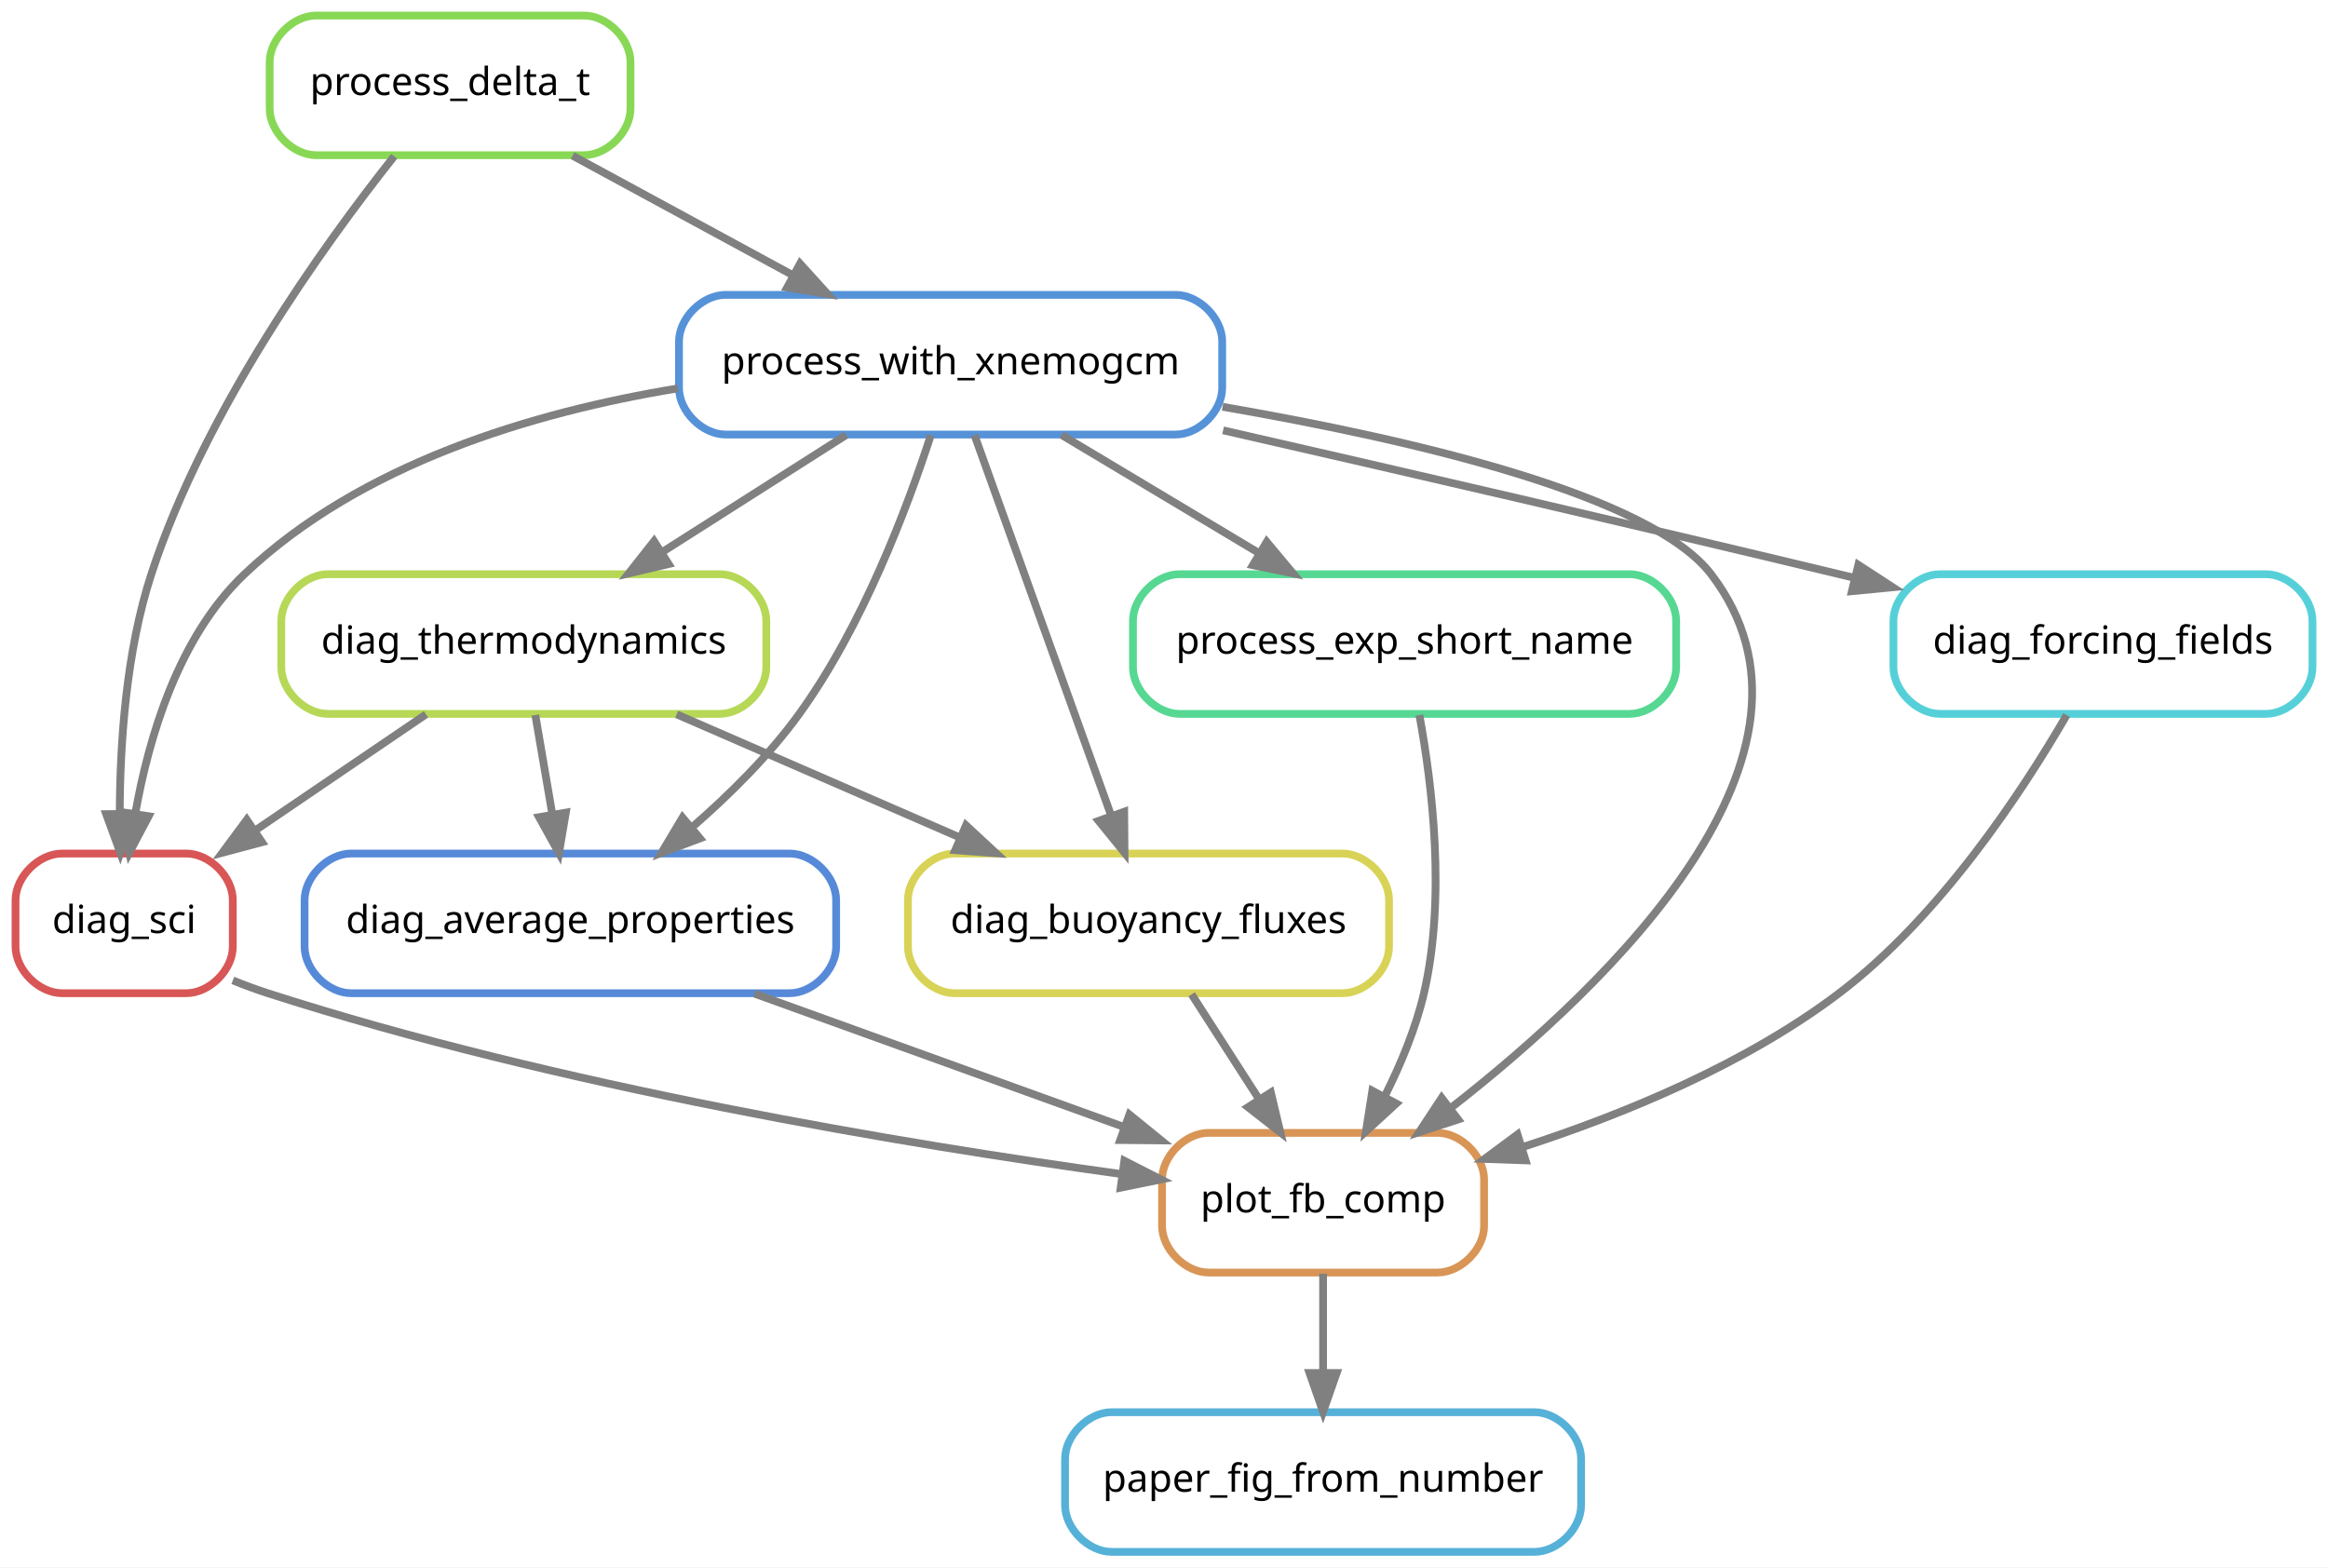
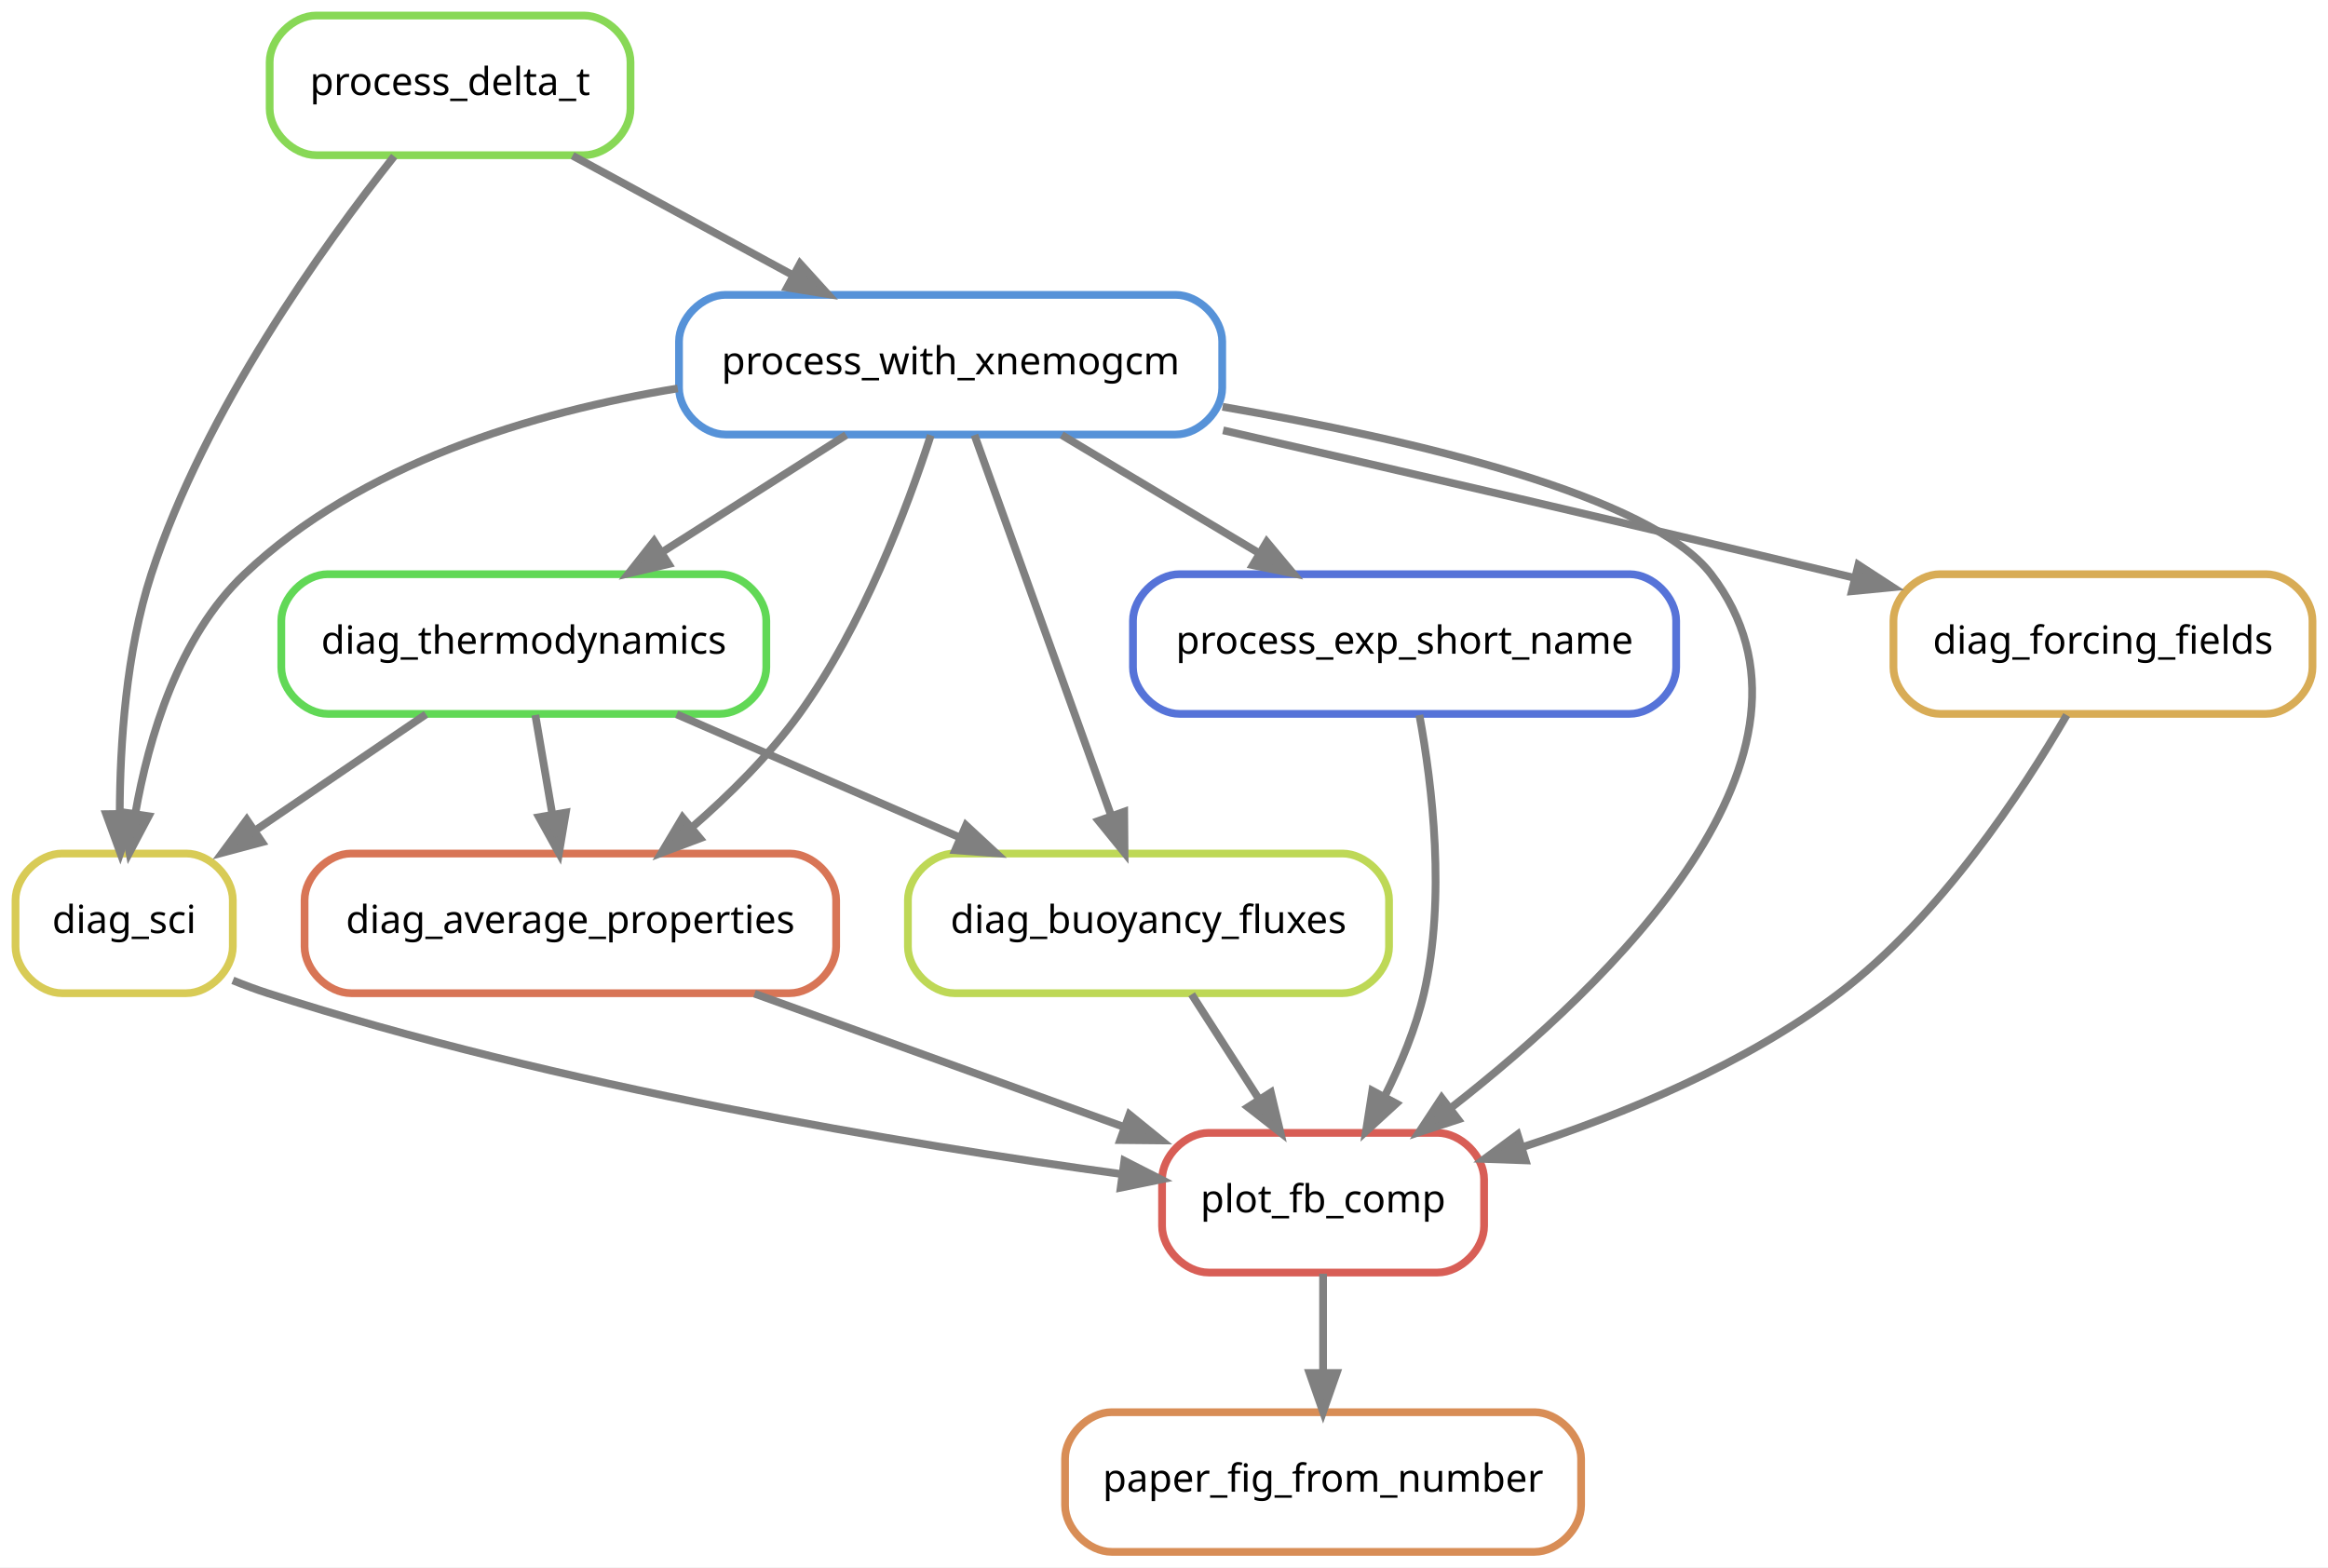
<svg xmlns="http://www.w3.org/2000/svg" width="600pt" height="404pt" viewBox="0.00 0.00 600.00 404.00">
  <g id="graph0" class="graph" transform="scale(1 1) rotate(0) translate(4 400)">
    <polygon fill="white" stroke="transparent" points="-4,4 -4,-400 596,-400 596,4 -4,4" />
    <g id="node1" class="node">
-       <path fill="none" stroke="#56b1d8" stroke-width="2" d="M391.5,-36C391.5,-36 282.5,-36 282.5,-36 276.5,-36 270.5,-30 270.5,-24 270.5,-24 270.5,-12 270.5,-12 270.5,-6 276.5,0 282.5,0 282.5,0 391.5,0 391.5,0 397.5,0 403.5,-6 403.5,-12 403.5,-12 403.5,-24 403.5,-24 403.5,-30 397.5,-36 391.5,-36" />
+       <path fill="none" stroke="#d88d56" stroke-width="2" d="M391.5,-36C391.5,-36 282.5,-36 282.5,-36 276.5,-36 270.5,-30 270.5,-24 270.5,-24 270.5,-12 270.5,-12 270.5,-6 276.5,0 282.5,0 282.5,0 391.5,0 391.5,0 397.5,0 403.5,-6 403.5,-12 403.5,-12 403.5,-24 403.5,-24 403.5,-30 397.5,-36 391.5,-36" />
      <text text-anchor="middle" x="337" y="-15.5" font-family="sans" font-size="10.00">paper_fig_from_number</text>
    </g>
    <g id="node2" class="node">
-       <path fill="none" stroke="#d89556" stroke-width="2" d="M366.5,-108C366.5,-108 307.5,-108 307.5,-108 301.5,-108 295.5,-102 295.5,-96 295.5,-96 295.5,-84 295.5,-84 295.5,-78 301.5,-72 307.5,-72 307.5,-72 366.5,-72 366.5,-72 372.5,-72 378.5,-78 378.5,-84 378.5,-84 378.5,-96 378.5,-96 378.5,-102 372.5,-108 366.5,-108" />
+       <path fill="none" stroke="#d85e56" stroke-width="2" d="M366.5,-108C366.5,-108 307.5,-108 307.5,-108 301.5,-108 295.5,-102 295.5,-96 295.5,-96 295.5,-84 295.5,-84 295.5,-78 301.5,-72 307.5,-72 307.5,-72 366.5,-72 366.5,-72 372.5,-72 378.5,-78 378.5,-84 378.5,-84 378.5,-96 378.5,-96 378.5,-102 372.5,-108 366.5,-108" />
      <text text-anchor="middle" x="337" y="-87.5" font-family="sans" font-size="10.00">plot_fb_comp</text>
    </g>
    <g id="edge1" class="edge">
      <path fill="none" stroke="grey" stroke-width="2" d="M337,-71.7C337,-63.98 337,-54.71 337,-46.11" />
      <polygon fill="grey" stroke="grey" stroke-width="2" points="340.5,-46.1 337,-36.1 333.5,-46.1 340.5,-46.1" />
    </g>
    <g id="node3" class="node">
      <path fill="none" stroke="#5692d8" stroke-width="2" d="M299,-324C299,-324 183,-324 183,-324 177,-324 171,-318 171,-312 171,-312 171,-300 171,-300 171,-294 177,-288 183,-288 183,-288 299,-288 299,-288 305,-288 311,-294 311,-300 311,-300 311,-312 311,-312 311,-318 305,-324 299,-324" />
      <text text-anchor="middle" x="241" y="-303.5" font-family="sans" font-size="10.00">process_with_xnemogcm</text>
    </g>
-     <g id="edge4" class="edge">
+     <g id="edge3" class="edge">
      <path fill="none" stroke="grey" stroke-width="2" d="M311.09,-295.15C360.86,-286.55 421.49,-272.26 437,-252 472.37,-205.8 411.17,-146.61 369.93,-114.42" />
      <polygon fill="grey" stroke="grey" stroke-width="2" points="371.8,-111.45 361.73,-108.16 367.56,-117.01 371.8,-111.45" />
    </g>
    <g id="node5" class="node">
-       <path fill="none" stroke="#56d0d8" stroke-width="2" d="M580,-252C580,-252 496,-252 496,-252 490,-252 484,-246 484,-240 484,-240 484,-228 484,-228 484,-222 490,-216 496,-216 496,-216 580,-216 580,-216 586,-216 592,-222 592,-228 592,-228 592,-240 592,-240 592,-246 586,-252 580,-252" />
+       <path fill="none" stroke="#d8ac56" stroke-width="2" d="M580,-252C580,-252 496,-252 496,-252 490,-252 484,-246 484,-240 484,-240 484,-228 484,-228 484,-222 490,-216 496,-216 496,-216 580,-216 580,-216 586,-216 592,-222 592,-228 592,-228 592,-240 592,-240 592,-246 586,-252 580,-252" />
      <text text-anchor="middle" x="538" y="-231.5" font-family="sans" font-size="10.00">diag_forcing_fields</text>
    </g>
    <g id="edge9" class="edge">
      <path fill="none" stroke="grey" stroke-width="2" d="M311.23,-289.08C356.58,-278.72 416.84,-264.8 470,-252 471.26,-251.7 472.54,-251.39 473.83,-251.08" />
      <polygon fill="grey" stroke="grey" stroke-width="2" points="474.95,-254.41 483.83,-248.63 473.29,-247.61 474.95,-254.41" />
    </g>
    <g id="node6" class="node">
-       <path fill="none" stroke="#d85656" stroke-width="2" d="M44,-180C44,-180 12,-180 12,-180 6,-180 0,-174 0,-168 0,-168 0,-156 0,-156 0,-150 6,-144 12,-144 12,-144 44,-144 44,-144 50,-144 56,-150 56,-156 56,-156 56,-168 56,-168 56,-174 50,-180 44,-180" />
+       <path fill="none" stroke="#d8cb56" stroke-width="2" d="M44,-180C44,-180 12,-180 12,-180 6,-180 0,-174 0,-168 0,-168 0,-156 0,-156 0,-150 6,-144 12,-144 12,-144 44,-144 44,-144 50,-144 56,-150 56,-156 56,-156 56,-168 56,-168 56,-174 50,-180 44,-180" />
      <text text-anchor="middle" x="28" y="-159.5" font-family="sans" font-size="10.00">diag_sci</text>
    </g>
    <g id="edge10" class="edge">
      <path fill="none" stroke="grey" stroke-width="2" d="M170.68,-299.89C133.28,-293.73 88.95,-280.44 59,-252 42,-235.86 34.32,-209.92 30.85,-190.19" />
      <polygon fill="grey" stroke="grey" stroke-width="2" points="34.31,-189.62 29.36,-180.25 27.38,-190.66 34.31,-189.62" />
    </g>
    <g id="node7" class="node">
-       <path fill="none" stroke="#b6d856" stroke-width="2" d="M181.5,-252C181.5,-252 80.5,-252 80.5,-252 74.5,-252 68.5,-246 68.5,-240 68.5,-240 68.5,-228 68.5,-228 68.5,-222 74.5,-216 80.5,-216 80.5,-216 181.5,-216 181.5,-216 187.5,-216 193.5,-222 193.5,-228 193.5,-228 193.5,-240 193.5,-240 193.5,-246 187.5,-252 181.5,-252" />
+       <path fill="none" stroke="#61d856" stroke-width="2" d="M181.5,-252C181.5,-252 80.5,-252 80.5,-252 74.5,-252 68.5,-246 68.5,-240 68.5,-240 68.5,-228 68.5,-228 68.5,-222 74.5,-216 80.5,-216 80.5,-216 181.5,-216 181.5,-216 187.5,-216 193.5,-222 193.5,-228 193.5,-228 193.5,-240 193.5,-240 193.5,-246 187.5,-252 181.5,-252" />
      <text text-anchor="middle" x="131" y="-231.5" font-family="sans" font-size="10.00">diag_thermodynamics</text>
    </g>
    <g id="edge13" class="edge">
      <path fill="none" stroke="grey" stroke-width="2" d="M214.09,-287.88C199.84,-278.81 182.15,-267.55 166.76,-257.76" />
      <polygon fill="grey" stroke="grey" stroke-width="2" points="168.33,-254.61 158.01,-252.19 164.57,-260.51 168.33,-254.61" />
    </g>
    <g id="node8" class="node">
-       <path fill="none" stroke="#568ad8" stroke-width="2" d="M199.5,-180C199.5,-180 86.5,-180 86.5,-180 80.5,-180 74.5,-174 74.5,-168 74.5,-168 74.5,-156 74.5,-156 74.5,-150 80.5,-144 86.5,-144 86.5,-144 199.5,-144 199.5,-144 205.5,-144 211.5,-150 211.5,-156 211.5,-156 211.5,-168 211.5,-168 211.5,-174 205.5,-180 199.5,-180" />
+       <path fill="none" stroke="#d87556" stroke-width="2" d="M199.5,-180C199.5,-180 86.5,-180 86.5,-180 80.5,-180 74.5,-174 74.5,-168 74.5,-168 74.5,-156 74.5,-156 74.5,-150 80.5,-144 86.5,-144 86.5,-144 199.5,-144 199.5,-144 205.5,-144 211.5,-150 211.5,-156 211.5,-156 211.5,-168 211.5,-168 211.5,-174 205.5,-180 199.5,-180" />
      <text text-anchor="middle" x="143" y="-159.5" font-family="sans" font-size="10.00">diag_average_properties</text>
    </g>
    <g id="edge14" class="edge">
      <path fill="none" stroke="grey" stroke-width="2" d="M235.9,-287.81C229.8,-269.01 218.31,-238.56 202,-216 194.23,-205.26 183.97,-195.1 174.18,-186.61" />
      <polygon fill="grey" stroke="grey" stroke-width="2" points="176.4,-183.9 166.48,-180.17 171.91,-189.27 176.4,-183.9" />
    </g>
    <g id="node9" class="node">
-       <path fill="none" stroke="#d8d356" stroke-width="2" d="M342,-180C342,-180 242,-180 242,-180 236,-180 230,-174 230,-168 230,-168 230,-156 230,-156 230,-150 236,-144 242,-144 242,-144 342,-144 342,-144 348,-144 354,-150 354,-156 354,-156 354,-168 354,-168 354,-174 348,-180 342,-180" />
+       <path fill="none" stroke="#bed856" stroke-width="2" d="M342,-180C342,-180 242,-180 242,-180 236,-180 230,-174 230,-168 230,-168 230,-156 230,-156 230,-150 236,-144 242,-144 242,-144 342,-144 342,-144 348,-144 354,-150 354,-156 354,-156 354,-168 354,-168 354,-174 348,-180 342,-180" />
      <text text-anchor="middle" x="292" y="-159.5" font-family="sans" font-size="10.00">diag_buoyancy_fluxes</text>
    </g>
    <g id="edge16" class="edge">
      <path fill="none" stroke="grey" stroke-width="2" d="M247.15,-287.87C255.92,-263.46 272.09,-218.43 282.43,-189.64" />
      <polygon fill="grey" stroke="grey" stroke-width="2" points="285.74,-190.78 285.83,-180.19 279.15,-188.42 285.74,-190.78" />
    </g>
    <g id="node10" class="node">
-       <path fill="none" stroke="#56d892" stroke-width="2" d="M416,-252C416,-252 300,-252 300,-252 294,-252 288,-246 288,-240 288,-240 288,-228 288,-228 288,-222 294,-216 300,-216 300,-216 416,-216 416,-216 422,-216 428,-222 428,-228 428,-228 428,-240 428,-240 428,-246 422,-252 416,-252" />
+       <path fill="none" stroke="#5673d8" stroke-width="2" d="M416,-252C416,-252 300,-252 300,-252 294,-252 288,-246 288,-240 288,-240 288,-228 288,-228 288,-222 294,-216 300,-216 300,-216 416,-216 416,-216 422,-216 428,-222 428,-228 428,-228 428,-240 428,-240 428,-246 422,-252 416,-252" />
      <text text-anchor="middle" x="358" y="-231.5" font-family="sans" font-size="10.00">process_exp_short_name</text>
    </g>
    <g id="edge18" class="edge">
      <path fill="none" stroke="grey" stroke-width="2" d="M269.62,-287.88C284.92,-278.72 303.94,-267.34 320.42,-257.48" />
      <polygon fill="grey" stroke="grey" stroke-width="2" points="322.48,-260.33 329.27,-252.19 318.89,-254.32 322.48,-260.33" />
    </g>
    <g id="node4" class="node">
      <path fill="none" stroke="#88d856" stroke-width="2" d="M146.5,-396C146.5,-396 77.5,-396 77.5,-396 71.5,-396 65.5,-390 65.5,-384 65.5,-384 65.5,-372 65.5,-372 65.5,-366 71.5,-360 77.5,-360 77.5,-360 146.5,-360 146.5,-360 152.5,-360 158.5,-366 158.5,-372 158.5,-372 158.5,-384 158.5,-384 158.5,-390 152.5,-396 146.5,-396" />
      <text text-anchor="middle" x="112" y="-375.5" font-family="sans" font-size="10.00">process_delta_t</text>
    </g>
    <g id="edge8" class="edge">
      <path fill="none" stroke="grey" stroke-width="2" d="M143.56,-359.88C160.66,-350.6 181.98,-339.03 200.32,-329.08" />
      <polygon fill="grey" stroke="grey" stroke-width="2" points="202.2,-332.04 209.32,-324.19 198.86,-325.88 202.2,-332.04" />
    </g>
    <g id="edge12" class="edge">
      <path fill="none" stroke="grey" stroke-width="2" d="M97.59,-359.72C79.38,-336.76 48.75,-294.16 35,-252 28.48,-232.02 26.91,-208.23 26.86,-190.27" />
      <polygon fill="grey" stroke="grey" stroke-width="2" points="30.36,-190.24 27,-180.19 23.37,-190.15 30.36,-190.24" />
    </g>
-     <g id="edge3" class="edge">
+     <g id="edge7" class="edge">
      <path fill="none" stroke="grey" stroke-width="2" d="M528.65,-215.68C517.18,-195.9 496.03,-163.74 470,-144 445.85,-125.69 414.54,-112.8 388.36,-104.32" />
      <polygon fill="grey" stroke="grey" stroke-width="2" points="389.19,-100.91 378.6,-101.28 387.11,-107.59 389.19,-100.91" />
    </g>
    <g id="edge2" class="edge">
      <path fill="none" stroke="grey" stroke-width="2" d="M56.01,-147.3C59,-146.08 62.04,-144.95 65,-144 139.8,-119.91 229.87,-104.99 285.28,-97.34" />
      <polygon fill="grey" stroke="grey" stroke-width="2" points="285.78,-100.8 295.22,-95.99 284.84,-93.87 285.78,-100.8" />
    </g>
    <g id="edge11" class="edge">
      <path fill="none" stroke="grey" stroke-width="2" d="M105.8,-215.88C92.59,-206.89 76.21,-195.76 61.89,-186.03" />
      <polygon fill="grey" stroke="grey" stroke-width="2" points="63.53,-182.92 53.29,-180.19 59.6,-188.71 63.53,-182.92" />
    </g>
    <g id="edge15" class="edge">
      <path fill="none" stroke="grey" stroke-width="2" d="M133.97,-215.7C135.29,-207.98 136.88,-198.71 138.35,-190.11" />
      <polygon fill="grey" stroke="grey" stroke-width="2" points="141.83,-190.55 140.07,-180.1 134.93,-189.37 141.83,-190.55" />
    </g>
    <g id="edge17" class="edge">
      <path fill="none" stroke="grey" stroke-width="2" d="M170.39,-215.88C192.39,-206.31 220.01,-194.3 243.36,-184.15" />
      <polygon fill="grey" stroke="grey" stroke-width="2" points="244.97,-187.27 252.74,-180.07 242.18,-180.85 244.97,-187.27" />
    </g>
-     <g id="edge5" class="edge">
+     <g id="edge6" class="edge">
      <path fill="none" stroke="grey" stroke-width="2" d="M190.46,-143.88C219.28,-133.48 256.08,-120.2 285.6,-109.55" />
      <polygon fill="grey" stroke="grey" stroke-width="2" points="287.08,-112.73 295.3,-106.05 284.71,-106.15 287.08,-112.73" />
    </g>
-     <g id="edge7" class="edge">
+     <g id="edge4" class="edge">
      <path fill="none" stroke="grey" stroke-width="2" d="M303.12,-143.7C308.36,-135.56 314.7,-125.69 320.48,-116.7" />
      <polygon fill="grey" stroke="grey" stroke-width="2" points="323.54,-118.41 326,-108.1 317.65,-114.62 323.54,-118.41" />
    </g>
-     <g id="edge6" class="edge">
+     <g id="edge5" class="edge">
      <path fill="none" stroke="grey" stroke-width="2" d="M361.82,-215.69C365.16,-197.57 368.67,-168.42 363,-144 360.9,-134.96 357.03,-125.68 352.91,-117.47" />
      <polygon fill="grey" stroke="grey" stroke-width="2" points="355.86,-115.55 348.05,-108.39 349.69,-118.86 355.86,-115.55" />
    </g>
  </g>
</svg>
